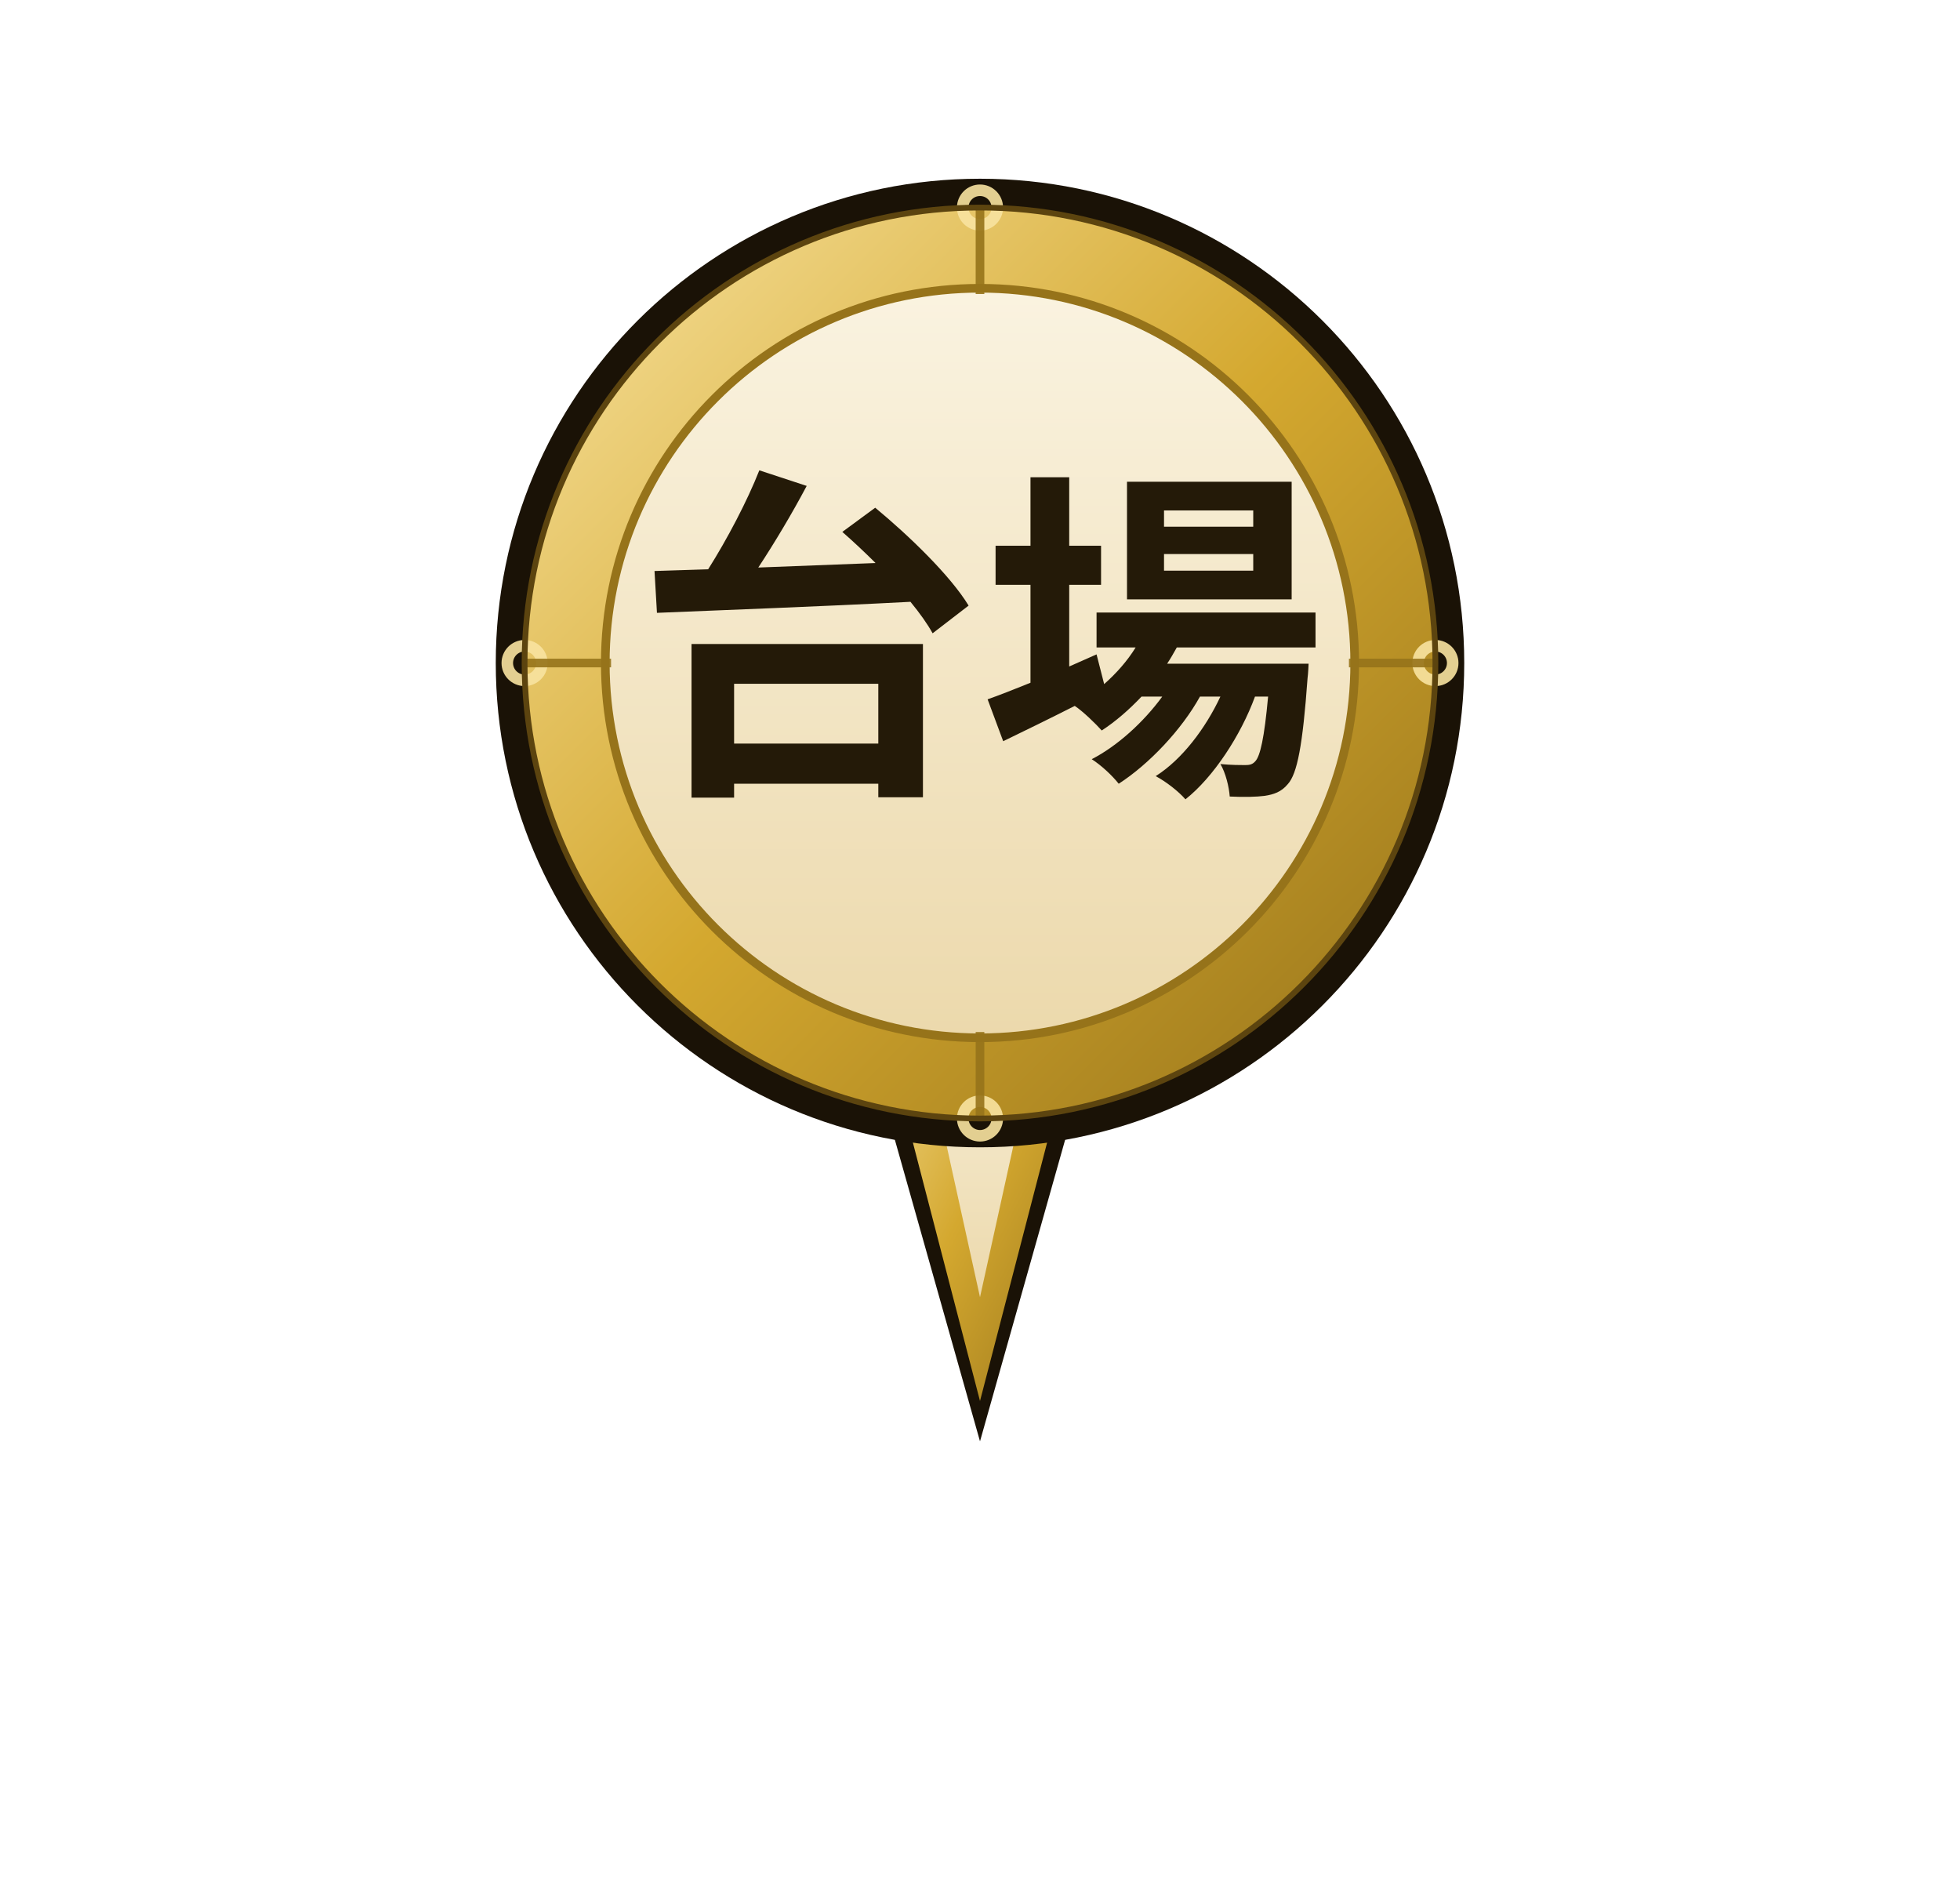
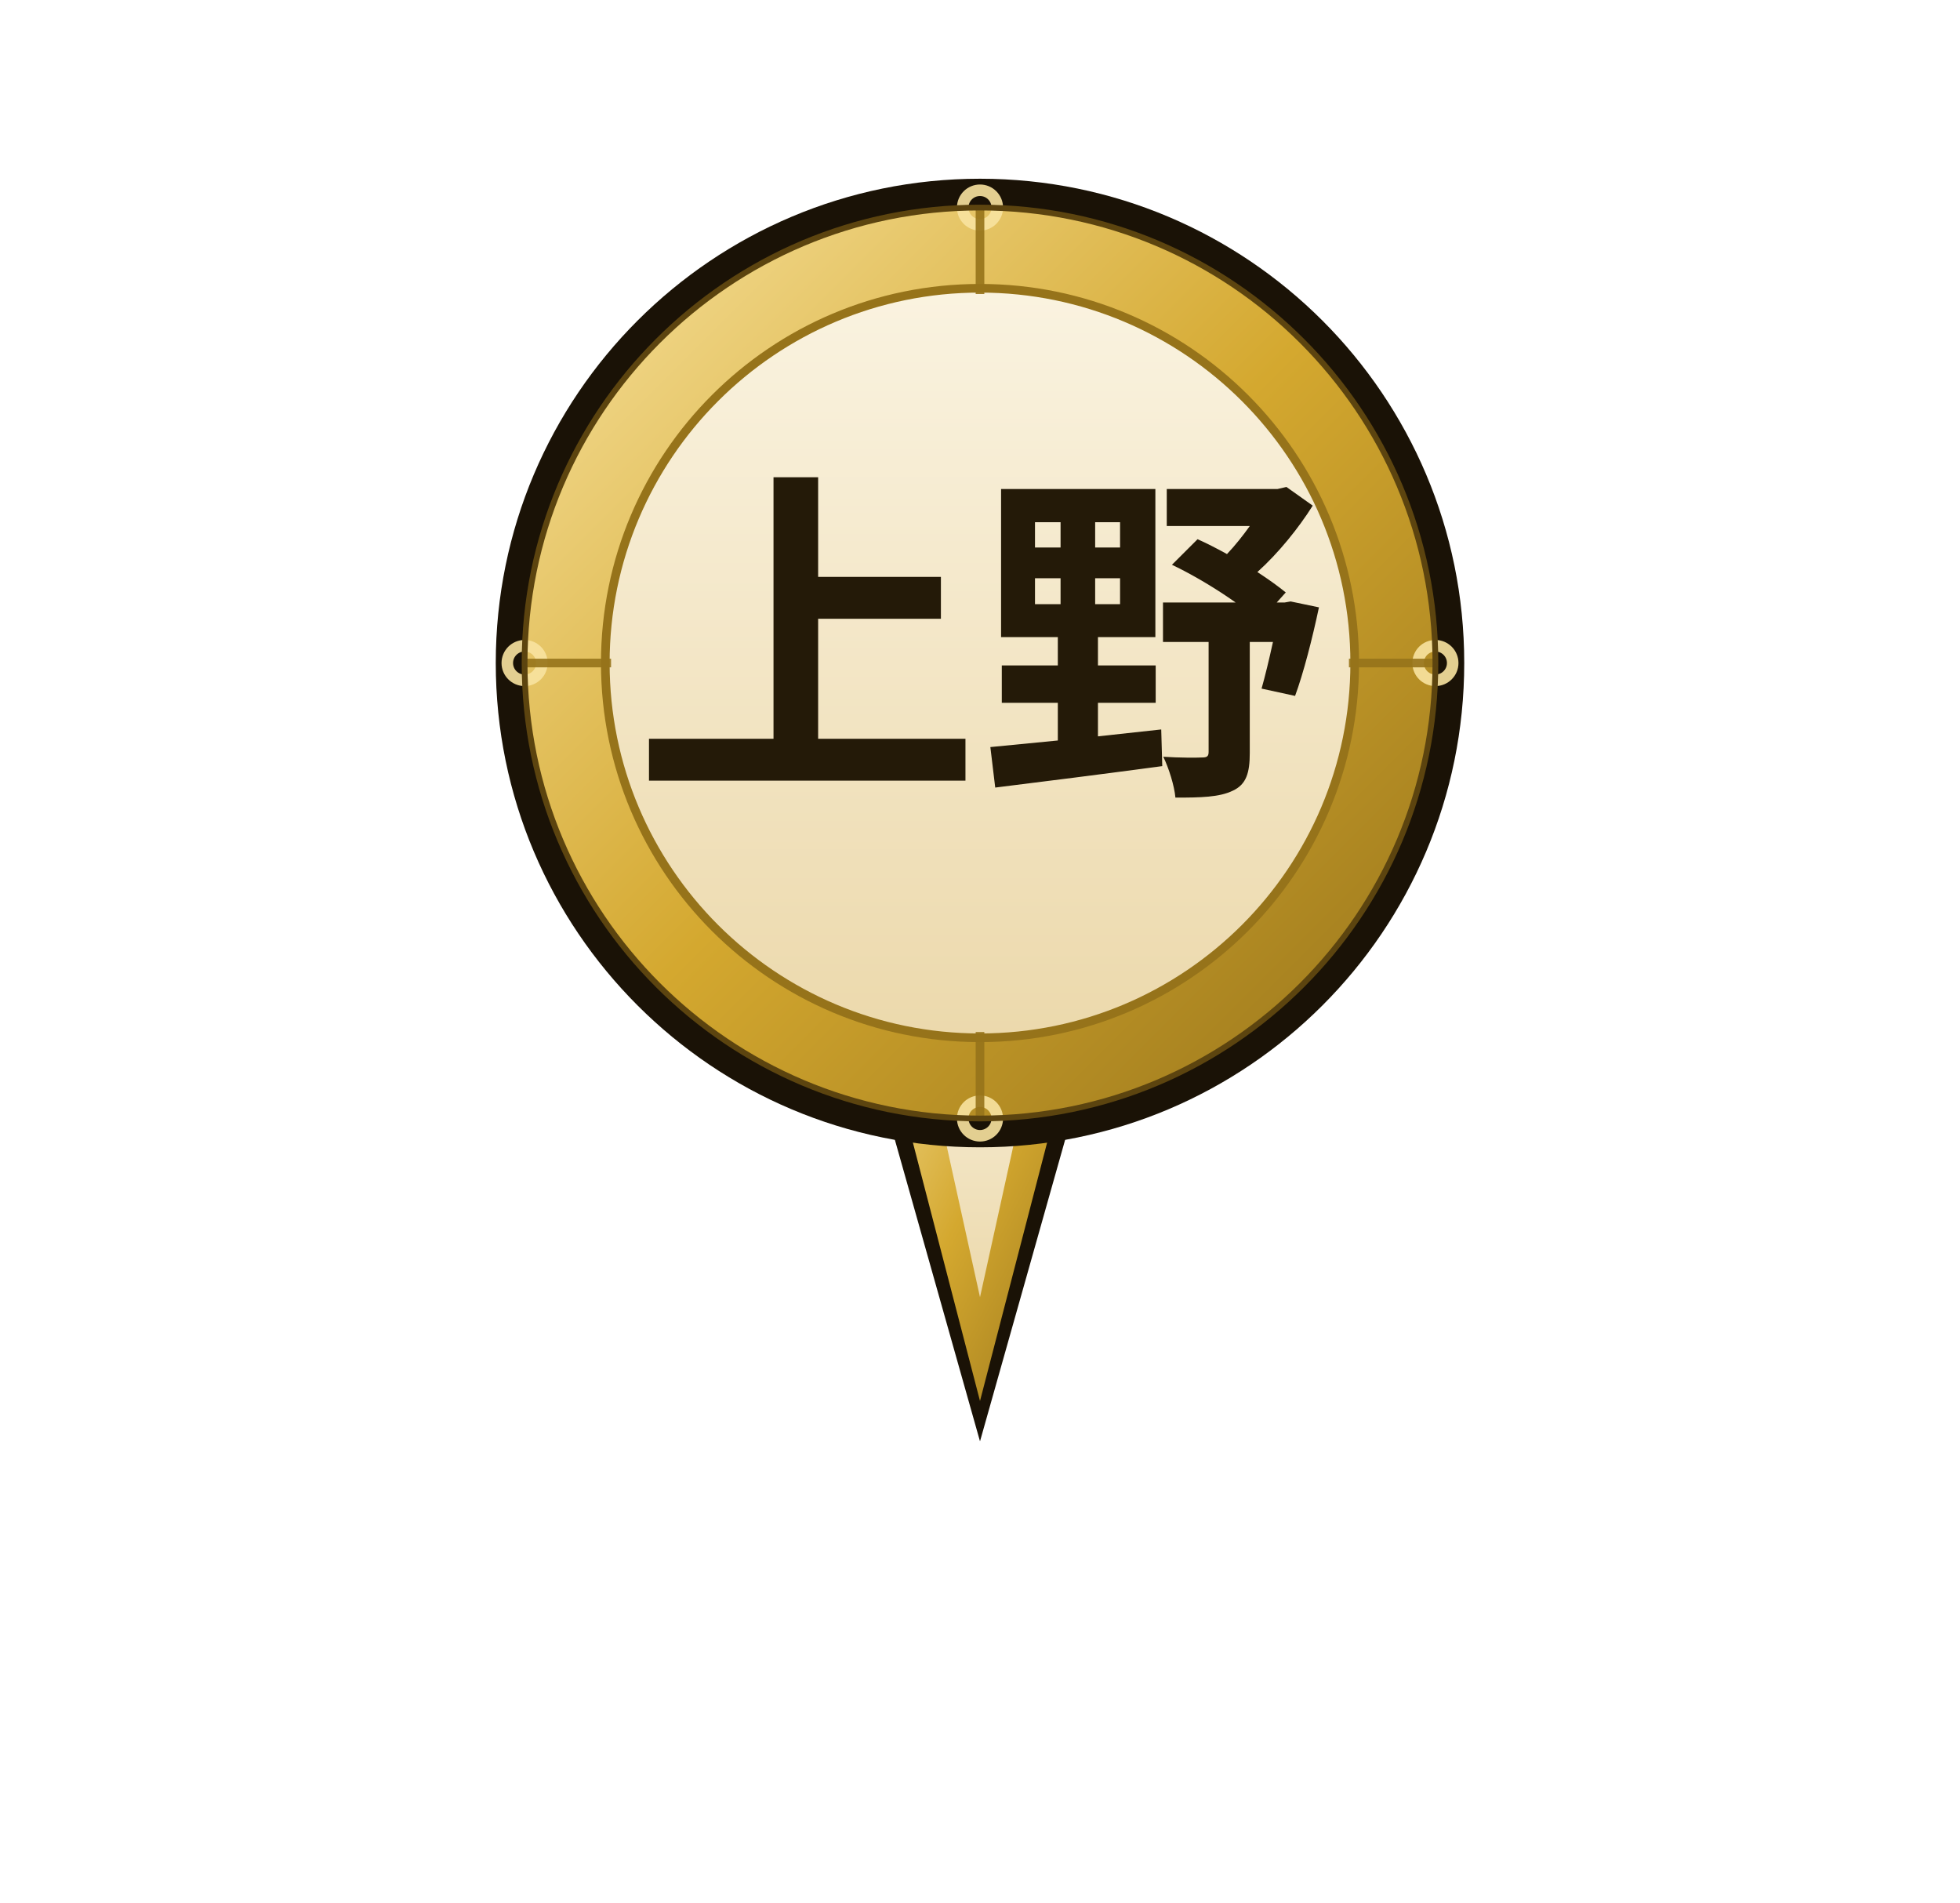
<svg xmlns="http://www.w3.org/2000/svg" width="100%" viewBox="0 0 680 660" role="img">
  <defs>
    <linearGradient id="goldGradB" x1="0%" y1="0%" x2="100%" y2="100%">
      <stop offset="0%" stop-color="#f8e3a0" />
      <stop offset="50%" stop-color="#d4a82f" />
      <stop offset="100%" stop-color="#96731a" />
    </linearGradient>
    <linearGradient id="beigeGradB" x1="0%" y1="0%" x2="0%" y2="100%">
      <stop offset="0%" stop-color="#faf3e0" />
      <stop offset="100%" stop-color="#ecd9ac" />
    </linearGradient>
  </defs>
  <polygon points="292,330 388,330 340,500" fill="#1a1206" />
  <polygon points="300,332 380,332 340,486" fill="url(#goldGradB)" />
  <polygon points="314,332 366,332 340,450" fill="url(#beigeGradB)" />
  <circle cx="340" cy="230" r="168" fill="#1a1206" />
  <circle cx="340" cy="230" r="158" fill="url(#goldGradB)" />
  <circle cx="340" cy="230" r="130" fill="url(#beigeGradB)" />
  <circle cx="340" cy="230" r="130" fill="none" stroke="#96731a" stroke-width="3" />
  <g fill="none" stroke="#f8e3a0" stroke-width="4" opacity="0.9">
    <circle cx="340" cy="72" r="6" />
    <circle cx="340" cy="388" r="6" />
    <circle cx="182" cy="230" r="6" />
    <circle cx="498" cy="230" r="6" />
  </g>
  <g stroke="#96731a" stroke-width="3" opacity="0.9">
    <line x1="340" y1="72" x2="340" y2="102" />
    <line x1="340" y1="358" x2="340" y2="388" />
    <line x1="182" y1="230" x2="212" y2="230" />
    <line x1="468" y1="230" x2="498" y2="230" />
  </g>
-   <text x="340" y="266" text-anchor="middle" font-size="120" fill="#241a08" font-family="'Noto Sans JP','Hiragino Sans',sans-serif" font-weight="700">台場</text>
+   <text x="340" y="266" text-anchor="middle" font-size="120" fill="#241a08" font-family="'Noto Sans JP','Hiragino Sans',sans-serif" font-weight="700">上野</text>
  <circle cx="340" cy="230" r="158" fill="none" stroke="#5c440f" stroke-width="2" />
</svg>
